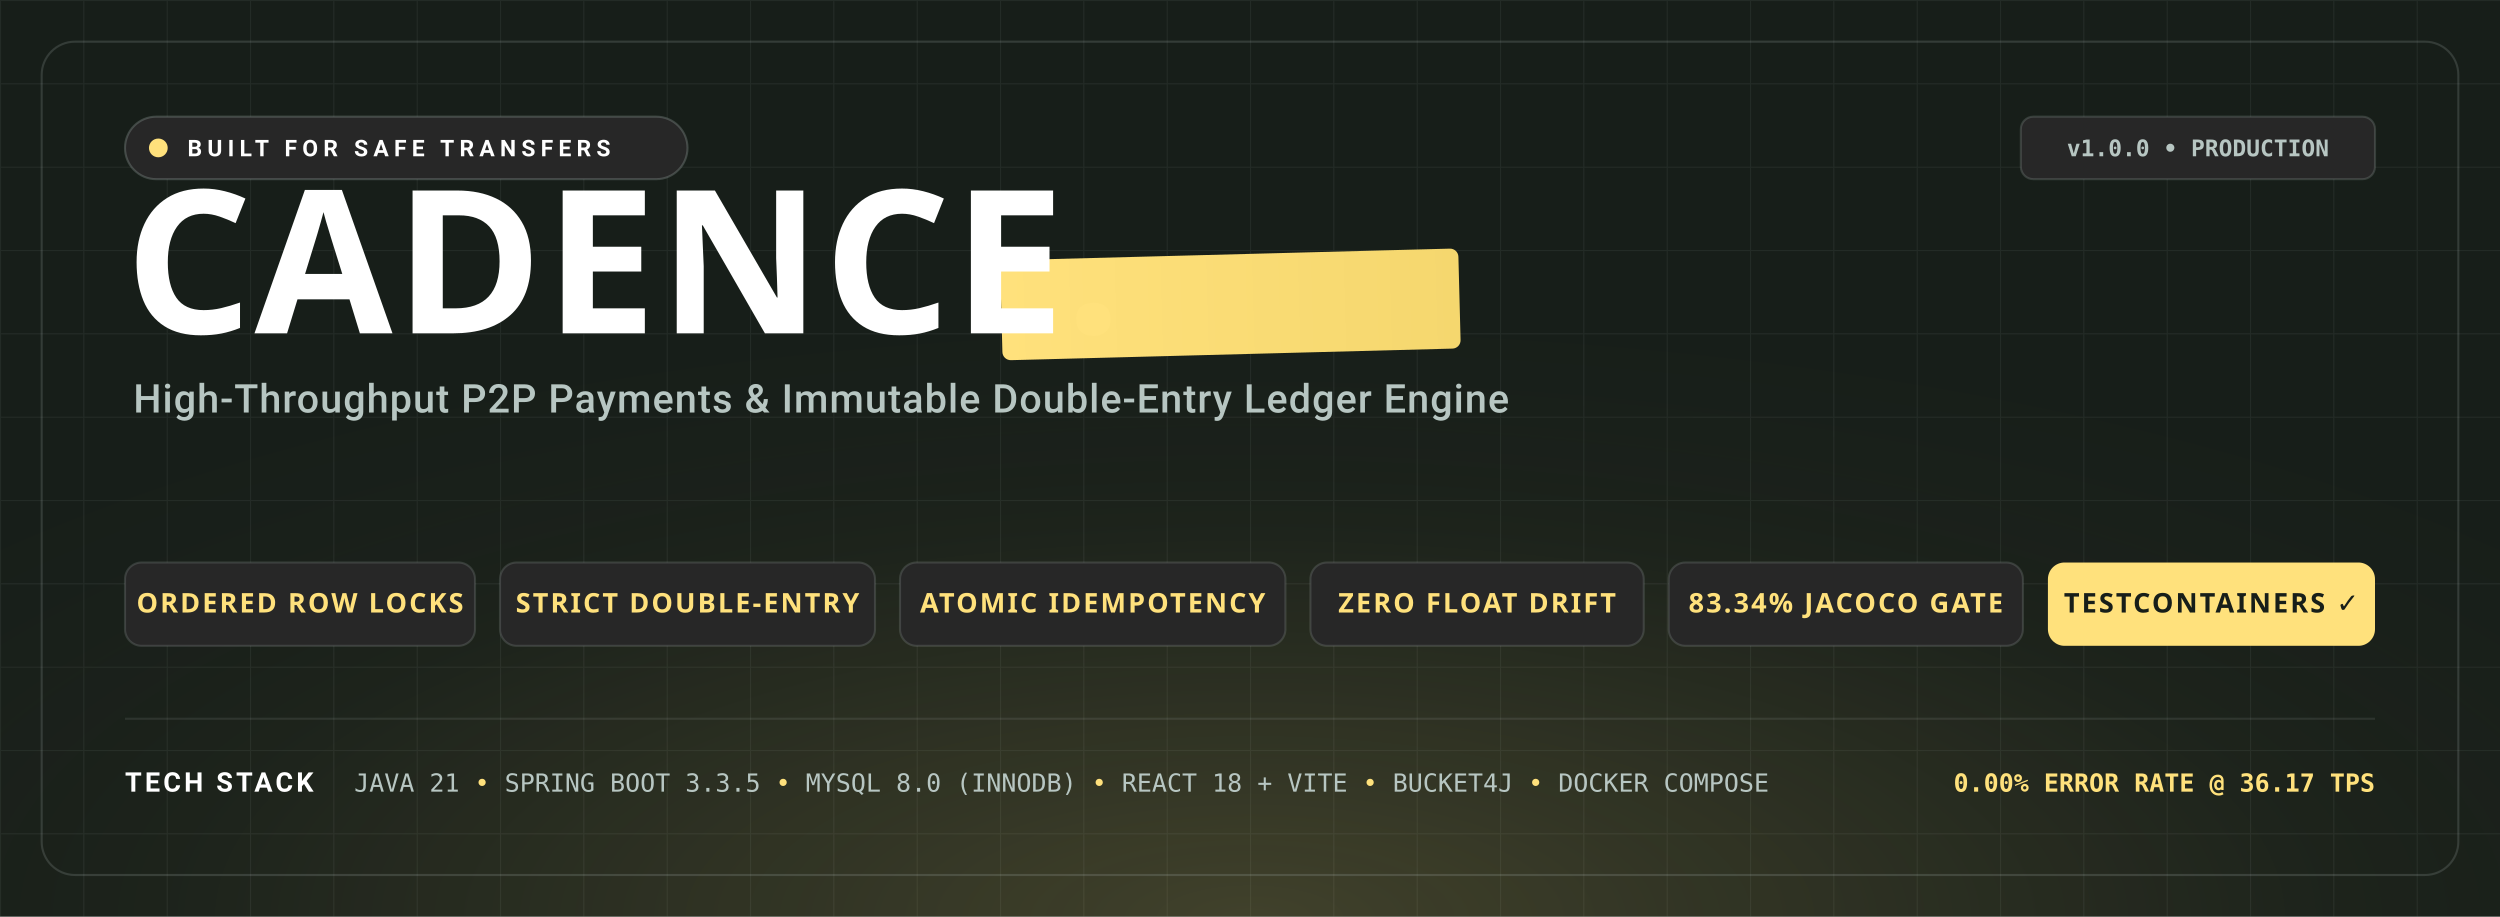
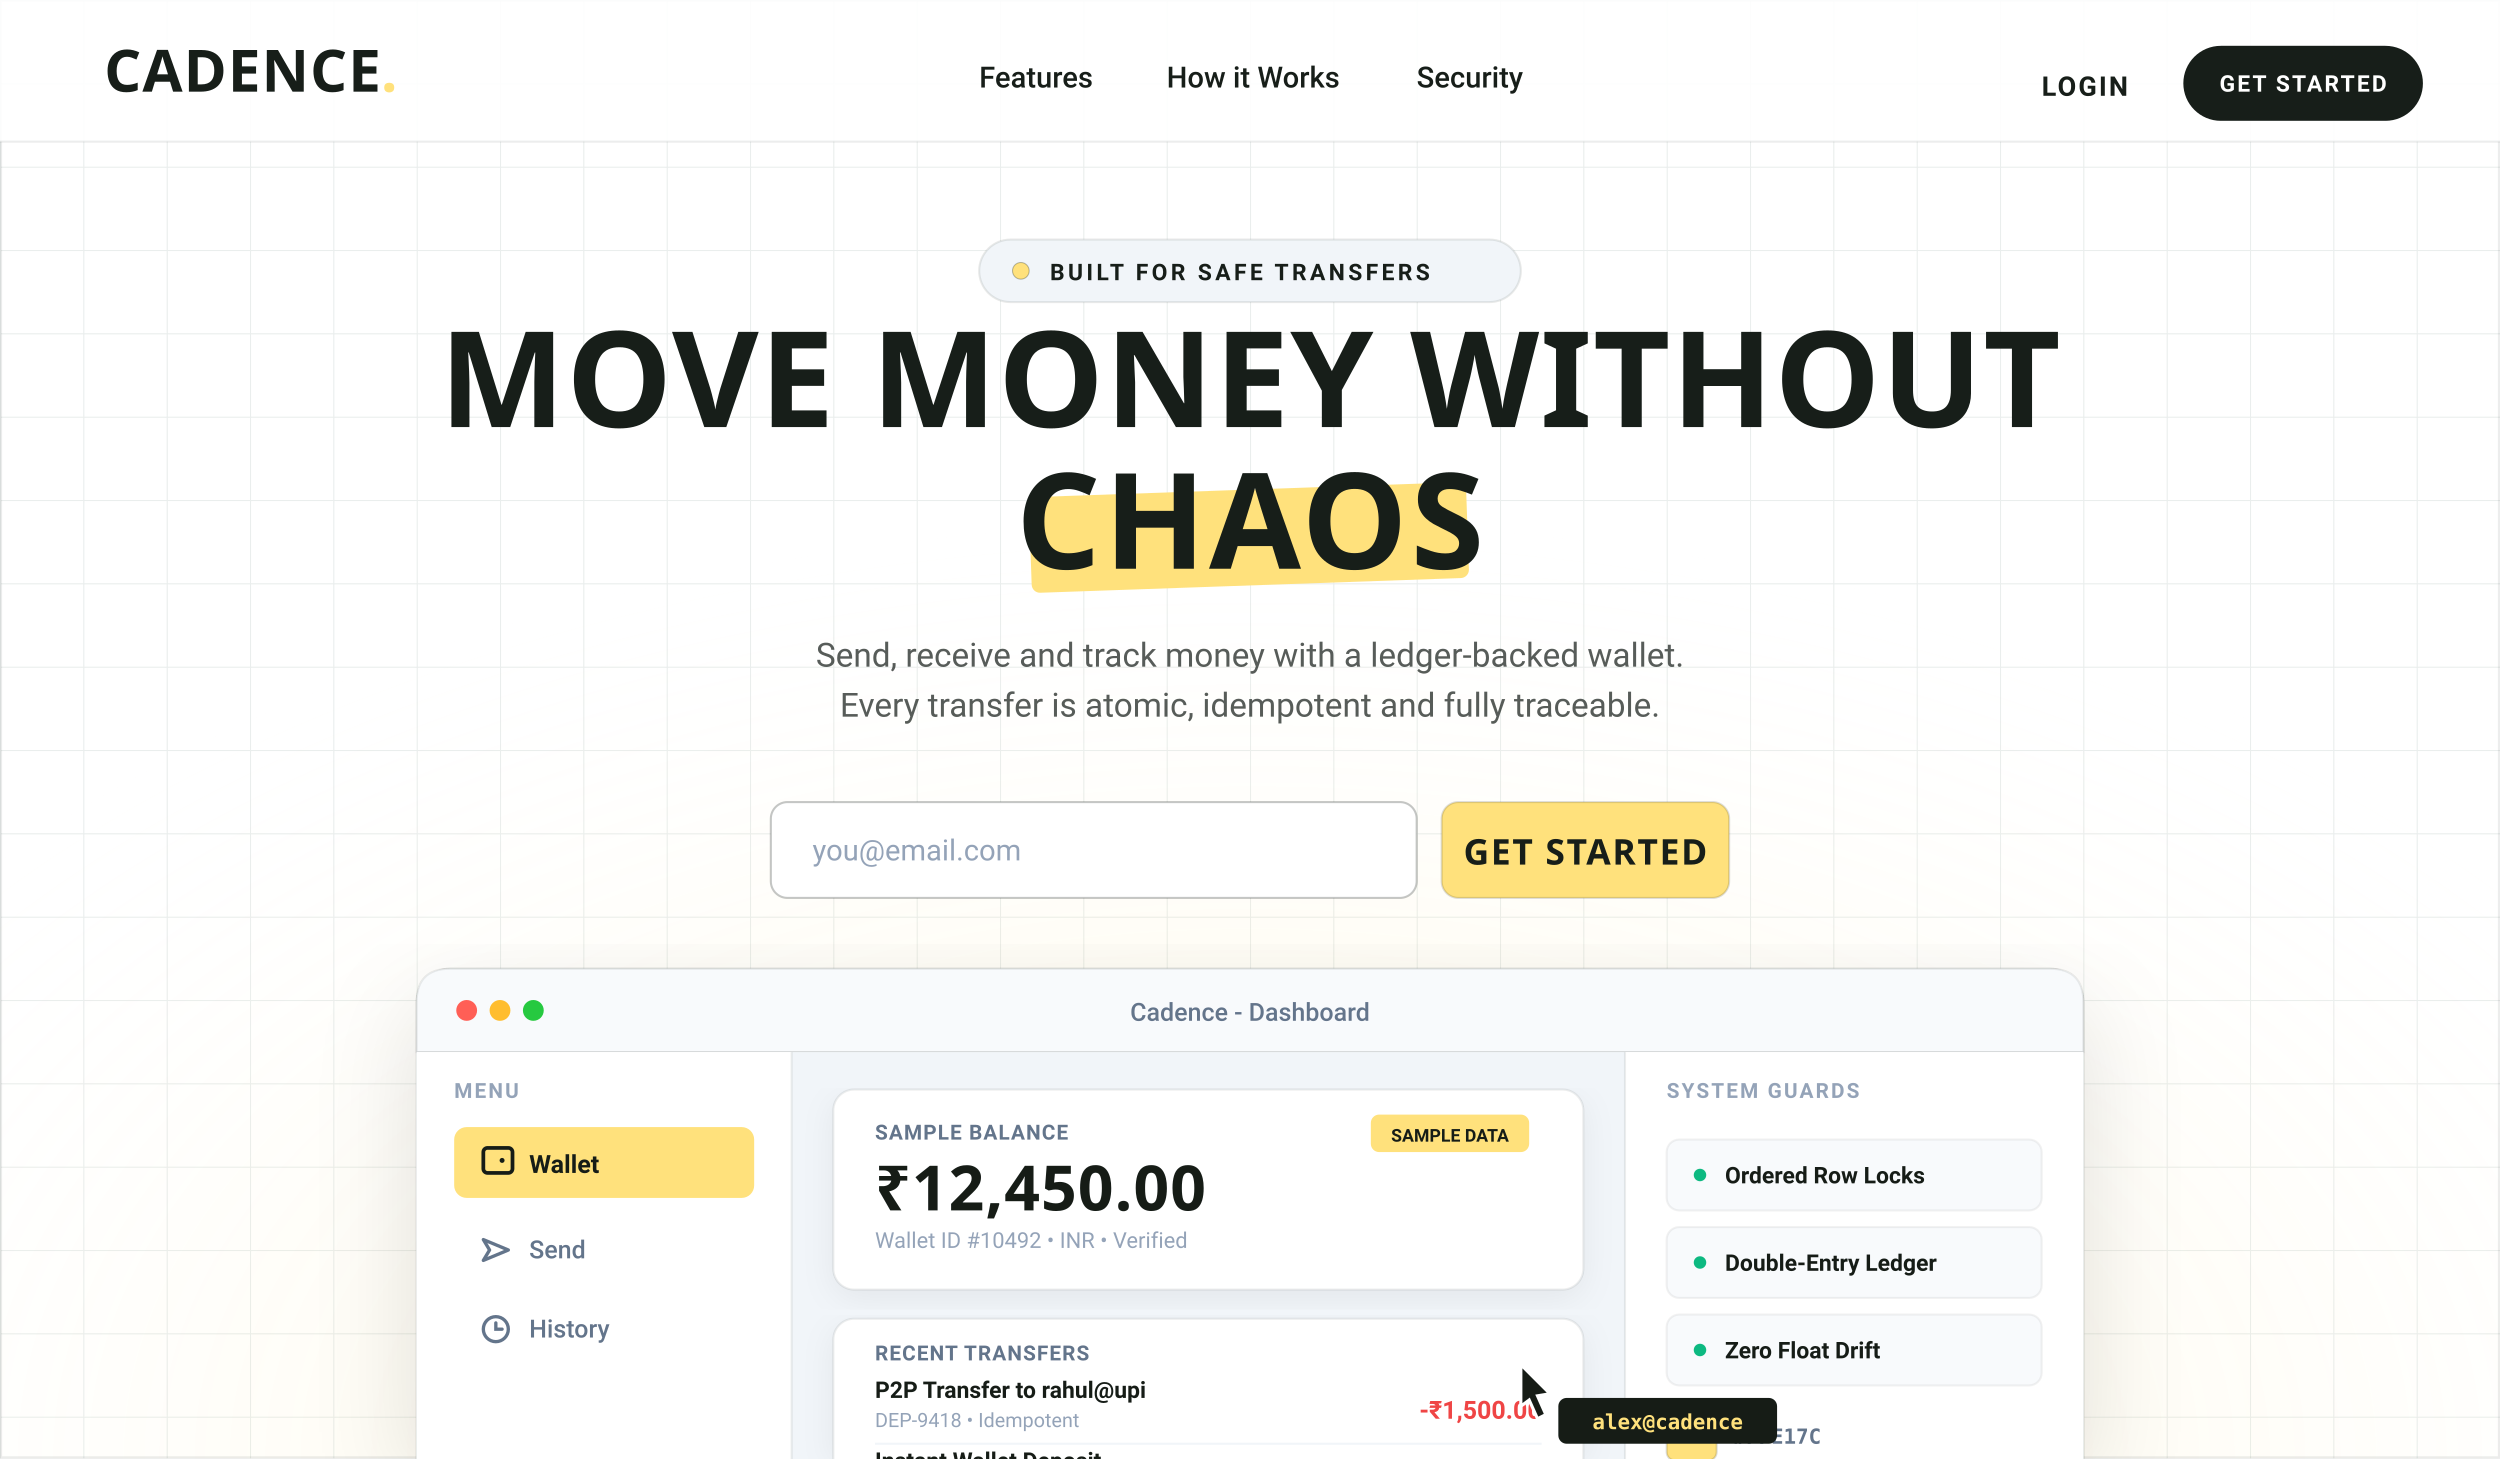
- <svg xmlns="http://www.w3.org/2000/svg" viewBox="0 0 1200 440" width="100%" height="auto">
+ <svg xmlns="http://www.w3.org/2000/svg" viewBox="0 0 1200 700" width="100%" height="auto">
  <defs>
-     <pattern id="grid" width="40" height="40" patternUnits="userSpaceOnUse">
-       <path d="M 40 0 L 0 0 0 40" fill="none" stroke="#b7c6c2" stroke-width="1" stroke-opacity="0.08" />
+     <pattern id="heroGrid" width="40" height="40" patternUnits="userSpaceOnUse">
+       <path d="M 40 0 L 0 0 0 40" fill="none" stroke="#b7c6c2" stroke-width="1" stroke-opacity="0.30" />
    </pattern>
-     <radialGradient id="yellowGlow" cx="50%" cy="100%" r="70%">
-       <stop offset="0%" stop-color="#ffe17c" stop-opacity="0.18" />
-       <stop offset="60%" stop-color="#ffe17c" stop-opacity="0.03" />
-       <stop offset="100%" stop-color="#171e19" stop-opacity="0" />
+     <radialGradient id="heroGlow" cx="50%" cy="100%" r="65%">
+       <stop offset="0%" stop-color="#ffe17c" stop-opacity="0.35" />
+       <stop offset="45%" stop-color="#ffe17c" stop-opacity="0.10" />
+       <stop offset="100%" stop-color="#ffffff" stop-opacity="0" />
    </radialGradient>
-     <linearGradient id="yellowBarGrad" x1="0%" y1="0%" x2="100%" y2="0%">
-       <stop offset="0%" stop-color="#ffe17c" />
-       <stop offset="100%" stop-color="#f5d76e" />
-     </linearGradient>
-     <filter id="brutalShadow" x="-5%" y="-5%" width="110%" height="115%">
-       <feDropShadow dx="0" dy="8" stdDeviation="16" flood-color="#000000" flood-opacity="0.45" />
+     <filter id="mockupShadow" x="-10%" y="-10%" width="120%" height="130%">
+       <feDropShadow dx="0" dy="18" stdDeviation="24" flood-color="#171e19" flood-opacity="0.12" />
+     </filter>
+     <filter id="cardShadow" x="-5%" y="-5%" width="110%" height="115%">
+       <feDropShadow dx="0" dy="4" stdDeviation="8" flood-color="#000000" flood-opacity="0.06" />
    </filter>
  </defs>
  <style>
    .headline { font-family: 'Anton', 'Impact', 'Arial Black', sans-serif; font-weight: 900; text-transform: uppercase; }
    .body { font-family: 'Satoshi', -apple-system, BlinkMacSystemFont, 'Segoe UI', Roboto, Helvetica, Arial, sans-serif; }
    .mono { font-family: ui-monospace, SFMono-Regular, Menlo, Monaco, Consolas, monospace; }
  </style>
-   <rect width="1200" height="440" fill="#171e19" />
-   <rect width="1200" height="440" fill="url(#grid)" />
-   <rect width="1200" height="440" fill="url(#yellowGlow)" />
-   <rect x="20" y="20" width="1160" height="400" rx="16" fill="none" stroke="#b7c6c2" stroke-width="1" stroke-opacity="0.18" />
-   <g transform="translate(60, 56)">
-     <rect x="0" y="0" width="270" height="30" rx="15" fill="#272727" stroke="#b7c6c2" stroke-width="1" stroke-opacity="0.25" />
-     <circle cx="16" cy="15" r="4.5" fill="#ffe17c" />
-     <text x="30" y="19" class="body" font-size="11" font-weight="700" fill="#ffffff" letter-spacing="2.5">BUILT FOR SAFE TRANSFERS</text>
+   <rect width="1200" height="700" fill="#ffffff" />
+   <rect width="1200" height="700" fill="url(#heroGrid)" />
+   <rect width="1200" height="700" fill="url(#heroGlow)" />
+   <rect x="0.5" y="0.5" width="1199" height="699" fill="none" stroke="#171e19" stroke-opacity="0.08" />
+   <g transform="translate(0, 0)">
+     <rect width="1200" height="68" fill="#ffffff" fill-opacity="0.90" />
+     <line x1="0" y1="68" x2="1200" y2="68" stroke="#171e19" stroke-opacity="0.08" />
+     <g transform="translate(50, 44)">
+       <text class="headline" font-size="28" fill="#171e19" letter-spacing="0.5">
+         CADENCE<tspan fill="#ffe17c">.</tspan>
+       </text>
+     </g>
+     <g transform="translate(470, 42)" class="body" font-size="14" font-weight="500" fill="#171e19">
+       <text x="0" y="0">Features</text>
+       <text x="90" y="0">How it Works</text>
+       <text x="210" y="0">Security</text>
+     </g>
+     <g transform="translate(980, 22)">
+       <text x="0" y="24" class="body" font-size="13" font-weight="700" fill="#171e19" letter-spacing="1">LOGIN</text>
+       <rect x="68" y="0" width="115" height="36" rx="18" fill="#171e19" />
+       <text x="125.5" y="22" class="body" font-size="11" font-weight="700" fill="#ffffff" letter-spacing="1" text-anchor="middle">GET STARTED</text>
+     </g>
  </g>
-   <g transform="translate(970, 56)">
-     <rect x="0" y="0" width="170" height="30" rx="6" fill="#272727" stroke="#b7c6c2" stroke-width="1" stroke-opacity="0.2" />
-     <text x="85" y="19" class="mono" font-size="11" font-weight="600" fill="#b7c6c2" text-anchor="middle">v1.0.0 • PRODUCTION</text>
+   <g transform="translate(600, 115)">
+     <g transform="translate(-130, 0)">
+       <rect width="260" height="30" rx="15" fill="#f1f5f9" stroke="#171e19" stroke-opacity="0.10" />
+       <circle cx="20" cy="15" r="4" fill="#ffe17c" stroke="#171e19" stroke-width="0.5" stroke-opacity="0.3" />
+       <text x="34" y="19.5" class="body" font-size="11" font-weight="700" fill="#171e19" letter-spacing="1.6">BUILT FOR SAFE TRANSFERS</text>
+     </g>
  </g>
-   <g transform="translate(60, 160)">
-     <rect x="420" y="-35" width="220" height="48" fill="url(#yellowBarGrad)" transform="rotate(-1.5 420 -35)" rx="4" />
-     <text x="0" y="0" class="headline" font-size="96" fill="#ffffff" letter-spacing="1">
-       CADENCE<tspan fill="#ffe17c">.</tspan>
+   <g transform="translate(600, 205)" text-anchor="middle">
+     <text class="headline" font-size="64" fill="#171e19" letter-spacing="0.5">
+       MOVE MONEY WITHOUT
    </text>
-     <text x="4" y="38" class="body" font-size="19" font-weight="500" fill="#b7c6c2" letter-spacing="0.5">
-       High-Throughput P2P Payments &amp; Immutable Double-Entry Ledger Engine
+     <g transform="translate(0, 68)">
+       <rect x="-105" y="-38" width="210" height="46" rx="4" fill="#ffe17c" transform="rotate(-2)" />
+       <text class="headline" font-size="64" fill="#171e19" letter-spacing="1.5">
+         CHAOS
+       </text>
+     </g>
+   </g>
+   <g transform="translate(600, 320)" text-anchor="middle">
+     <text class="body" font-size="16" font-weight="400" fill="#171e19" fill-opacity="0.72">
+       Send, receive and track money with a ledger-backed wallet.
+     </text>
+     <text x="0" y="24" class="body" font-size="16" font-weight="400" fill="#171e19" fill-opacity="0.72">
+       Every transfer is atomic, idempotent and fully traceable.
    </text>
  </g>
-   <g transform="translate(60, 270)">
-     <g transform="translate(0, 0)">
-       <rect x="0" y="0" width="168" height="40" rx="8" fill="#272727" stroke="#b7c6c2" stroke-width="1" stroke-opacity="0.18" />
-       <text x="84" y="24" class="headline" font-size="13" fill="#ffe17c" letter-spacing="1" text-anchor="middle">ORDERED ROW LOCKS</text>
-     </g>
-     <g transform="translate(180, 0)">
-       <rect x="0" y="0" width="180" height="40" rx="8" fill="#272727" stroke="#b7c6c2" stroke-width="1" stroke-opacity="0.18" />
-       <text x="90" y="24" class="headline" font-size="13" fill="#ffe17c" letter-spacing="1" text-anchor="middle">STRICT DOUBLE-ENTRY</text>
-     </g>
-     <g transform="translate(372, 0)">
-       <rect x="0" y="0" width="185" height="40" rx="8" fill="#272727" stroke="#b7c6c2" stroke-width="1" stroke-opacity="0.18" />
-       <text x="92.5" y="24" class="headline" font-size="13" fill="#ffe17c" letter-spacing="1" text-anchor="middle">ATOMIC IDEMPOTENCY</text>
-     </g>
-     <g transform="translate(569, 0)">
-       <rect x="0" y="0" width="160" height="40" rx="8" fill="#272727" stroke="#b7c6c2" stroke-width="1" stroke-opacity="0.18" />
-       <text x="80" y="24" class="headline" font-size="13" fill="#ffe17c" letter-spacing="1" text-anchor="middle">ZERO FLOAT DRIFT</text>
-     </g>
-     <g transform="translate(741, 0)">
-       <rect x="0" y="0" width="170" height="40" rx="8" fill="#272727" stroke="#b7c6c2" stroke-width="1" stroke-opacity="0.18" />
-       <text x="85" y="24" class="headline" font-size="13" fill="#ffe17c" letter-spacing="1" text-anchor="middle">83.34% JACOCO GATE</text>
-     </g>
-     <g transform="translate(923, 0)">
-       <rect x="0" y="0" width="157" height="40" rx="8" fill="#ffe17c" />
-       <text x="78.5" y="24" class="headline" font-size="13" fill="#171e19" letter-spacing="1" text-anchor="middle">TESTCONTAINERS ✓</text>
+   <g transform="translate(600, 385)">
+     <g transform="translate(-230, 0)">
+       <rect x="0" y="0" width="310" height="46" rx="8" fill="#ffffff" stroke="#171e19" stroke-opacity="0.25" />
+       <text x="20" y="28" class="body" font-size="14" fill="#94a3b8">you@email.com</text>
+       <g transform="translate(322, 0)">
+         <rect width="138" height="46" rx="8" fill="#ffe17c" stroke="#171e19" stroke-opacity="0.15" />
+         <text x="69" y="30" class="headline" font-size="17" fill="#171e19" letter-spacing="0.8" text-anchor="middle">GET STARTED</text>
+       </g>
    </g>
  </g>
-   <line x1="60" y1="345" x2="1140" y2="345" stroke="#b7c6c2" stroke-width="1" stroke-opacity="0.12" />
-   <g transform="translate(60, 380)">
-     <text x="0" y="0" class="body" font-size="13" font-weight="700" fill="#ffffff" letter-spacing="1.5">TECH STACK</text>
-     <text x="110" y="0" class="mono" font-size="12" fill="#b7c6c2">
-       JAVA 21 <tspan fill="#ffe17c">•</tspan> SPRING BOOT 3.3.5 <tspan fill="#ffe17c">•</tspan> MYSQL 8.0 (INNODB) <tspan fill="#ffe17c">•</tspan> REACT 18 + VITE <tspan fill="#ffe17c">•</tspan> BUCKET4J <tspan fill="#ffe17c">•</tspan> DOCKER COMPOSE
+   <g transform="translate(200, 465)" filter="url(#mockupShadow)">
+     <rect width="800" height="300" rx="16" fill="#ffffff" stroke="#171e19" stroke-opacity="0.12" />
+     <path d="M 0 16 Q 0 0 16 0 L 784 0 Q 800 0 800 16 L 800 40 L 0 40 Z" fill="#f8fafc" stroke="#171e19" stroke-opacity="0.08" />
+     <line x1="0" y1="40" x2="800" y2="40" stroke="#171e19" stroke-opacity="0.08" />
+     <circle cx="24" cy="20" r="5" fill="#ff5f56" />
+     <circle cx="40" cy="20" r="5" fill="#ffbd2e" />
+     <circle cx="56" cy="20" r="5" fill="#27c93f" />
+     <text x="400" y="25" class="body" font-size="12" font-weight="500" fill="#64748b" text-anchor="middle">
+       Cadence - Dashboard
    </text>
-   </g>
-   <g transform="translate(990, 380)">
-     <text x="150" y="0" class="mono" font-size="12" font-weight="600" fill="#ffe17c" text-anchor="end">
-       0.00% ERROR RATE @ 36.17 TPS
-     </text>
+     <g transform="translate(0, 40)">
+       <rect width="800" height="260" fill="#f1f5f9" />
+       <rect width="180" height="260" fill="#ffffff" />
+       <line x1="180" y1="0" x2="180" y2="260" stroke="#171e19" stroke-opacity="0.08" />
+       <g transform="translate(18, 22)">
+         <text class="body" font-size="10" font-weight="700" fill="#94a3b8" letter-spacing="1">MENU</text>
+         <g transform="translate(0, 14)">
+           <rect width="144" height="34" rx="6" fill="#ffe17c" />
+           <rect x="14" y="10" width="14" height="12" rx="2" fill="none" stroke="#171e19" stroke-width="1.8" />
+           <circle cx="23" cy="16" r="1.2" fill="#171e19" />
+           <text x="36" y="22" class="body" font-size="12" font-weight="700" fill="#171e19">Wallet</text>
+         </g>
+         <g transform="translate(0, 56)">
+           <path d="M 14 12 L 26 17 L 14 22 L 17 17 Z" fill="none" stroke="#64748b" stroke-width="1.6" stroke-linejoin="round" />
+           <text x="36" y="21" class="body" font-size="12" font-weight="500" fill="#64748b">Send</text>
+         </g>
+         <g transform="translate(0, 94)">
+           <circle cx="20" cy="17" r="6" fill="none" stroke="#64748b" stroke-width="1.6" />
+           <polyline points="20 14 20 17 23 17" fill="none" stroke="#64748b" stroke-width="1.6" stroke-linecap="round" />
+           <text x="36" y="21" class="body" font-size="12" font-weight="500" fill="#64748b">History</text>
+         </g>
+       </g>
+       <g transform="translate(200, 18)">
+         <g filter="url(#cardShadow)">
+           <rect width="360" height="96" rx="10" fill="#ffffff" stroke="#171e19" stroke-opacity="0.08" />
+           <g transform="translate(20, 24)">
+             <text class="body" font-size="10" font-weight="700" fill="#64748b" letter-spacing="0.5">SAMPLE BALANCE</text>
+             <rect x="238" y="-12" width="76" height="18" rx="4" fill="#ffe17c" />
+             <text x="276" y="1" class="body" font-size="8.5" font-weight="700" fill="#171e19" text-anchor="middle">SAMPLE DATA</text>
+             <text x="0" y="34" class="headline" font-size="30" fill="#171e19" letter-spacing="0.5">
+               ₹12,450.00
+             </text>
+             <text x="0" y="52" class="body" font-size="10.5" fill="#94a3b8">
+               Wallet ID #10492 • INR • Verified
+             </text>
+           </g>
+         </g>
+         <g transform="translate(0, 110)" filter="url(#cardShadow)">
+           <rect width="360" height="116" rx="10" fill="#ffffff" stroke="#171e19" stroke-opacity="0.08" />
+           <g transform="translate(20, 20)">
+             <text class="body" font-size="10" font-weight="700" fill="#64748b" letter-spacing="0.5">RECENT TRANSFERS</text>
+             <g transform="translate(0, 18)">
+               <text class="body" font-size="11" font-weight="700" fill="#171e19">P2P Transfer to rahul@upi</text>
+               <text x="0" y="14" class="body" font-size="9.5" fill="#94a3b8">DEP-9418 • Idempotent</text>
+               <text x="320" y="10" class="body" font-size="12" font-weight="700" fill="#ef4444" text-anchor="end">-₹1,500.00</text>
+               <line x1="0" y1="22" x2="320" y2="22" stroke="#f1f5f9" stroke-width="1" />
+             </g>
+             <g transform="translate(0, 52)">
+               <text class="body" font-size="11" font-weight="700" fill="#171e19">Instant Wallet Deposit</text>
+               <text x="0" y="14" class="body" font-size="9.5" fill="#94a3b8">DEP-1204 • Verified</text>
+               <text x="320" y="10" class="body" font-size="12" font-weight="700" fill="#10b981" text-anchor="end">+₹5,000.00</text>
+             </g>
+           </g>
+         </g>
+       </g>
+       <g transform="translate(580, 0)">
+         <rect width="220" height="260" fill="#ffffff" />
+         <line x1="0" y1="0" x2="0" y2="260" stroke="#171e19" stroke-opacity="0.08" />
+         <g transform="translate(20, 22)">
+           <text class="body" font-size="10" font-weight="700" fill="#94a3b8" letter-spacing="1">SYSTEM GUARDS</text>
+           <g transform="translate(0, 20)">
+             <rect width="180" height="34" rx="6" fill="#f8fafc" stroke="#171e19" stroke-opacity="0.06" />
+             <circle cx="16" cy="17" r="3" fill="#10b981" />
+             <text x="28" y="21" class="body" font-size="11" font-weight="600" fill="#171e19">Ordered Row Locks</text>
+           </g>
+           <g transform="translate(0, 62)">
+             <rect width="180" height="34" rx="6" fill="#f8fafc" stroke="#171e19" stroke-opacity="0.06" />
+             <circle cx="16" cy="17" r="3" fill="#10b981" />
+             <text x="28" y="21" class="body" font-size="11" font-weight="600" fill="#171e19">Double-Entry Ledger</text>
+           </g>
+           <g transform="translate(0, 104)">
+             <rect width="180" height="34" rx="6" fill="#f8fafc" stroke="#171e19" stroke-opacity="0.06" />
+             <circle cx="16" cy="17" r="3" fill="#10b981" />
+             <text x="28" y="21" class="body" font-size="11" font-weight="600" fill="#171e19">Zero Float Drift</text>
+           </g>
+           <g transform="translate(0, 150)">
+             <rect width="24" height="24" rx="4" fill="#ffe17c" stroke="#171e19" stroke-opacity="0.15" />
+             <text x="32" y="16" class="mono" font-size="10" font-weight="600" fill="#64748b">#FFE17C</text>
+           </g>
+         </g>
+       </g>
+       <g transform="translate(530, 150)">
+         <path d="M 0 0 L 14 14 L 8 15 L 12 24 L 8 26 L 4 17 L 0 20 Z" fill="#171e19" stroke="#ffffff" stroke-width="1.5" />
+         <g transform="translate(18, 16)">
+           <rect width="105" height="22" rx="4" fill="#171e19" />
+           <text x="52.5" y="15" class="mono" font-size="10" font-weight="600" fill="#ffe17c" text-anchor="middle">alex@cadence</text>
+         </g>
+       </g>
+     </g>
  </g>
</svg>
